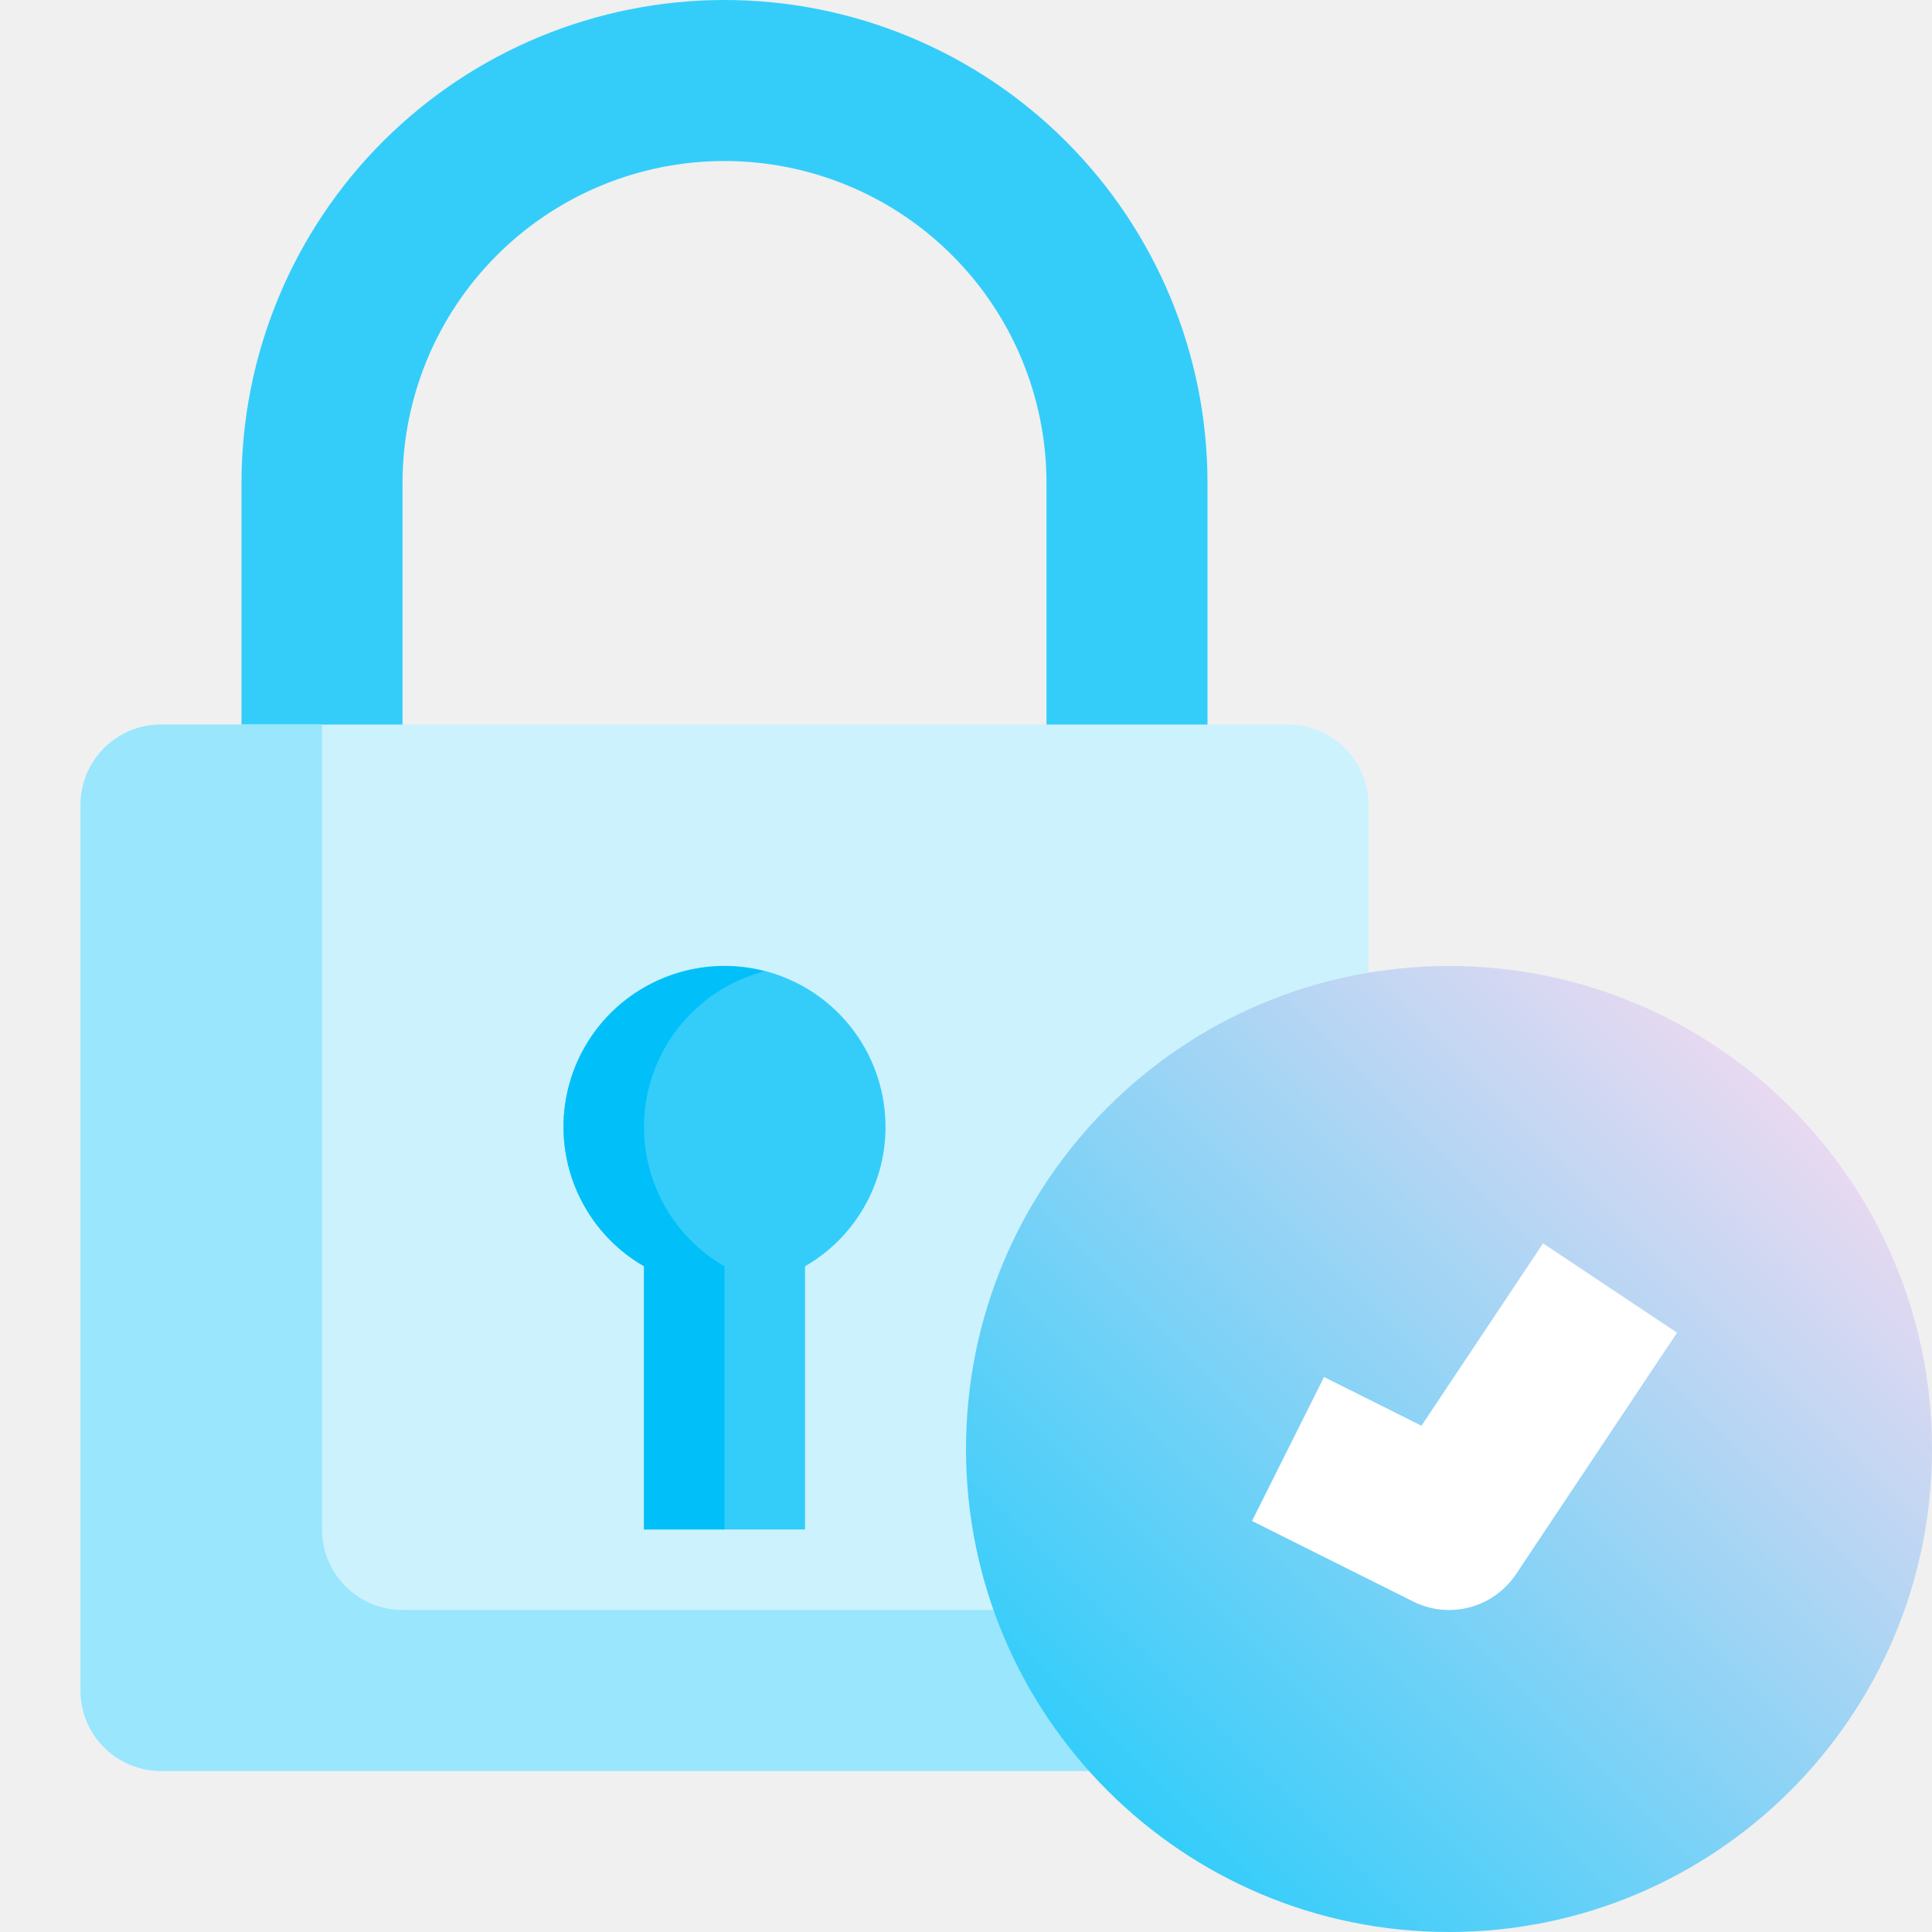
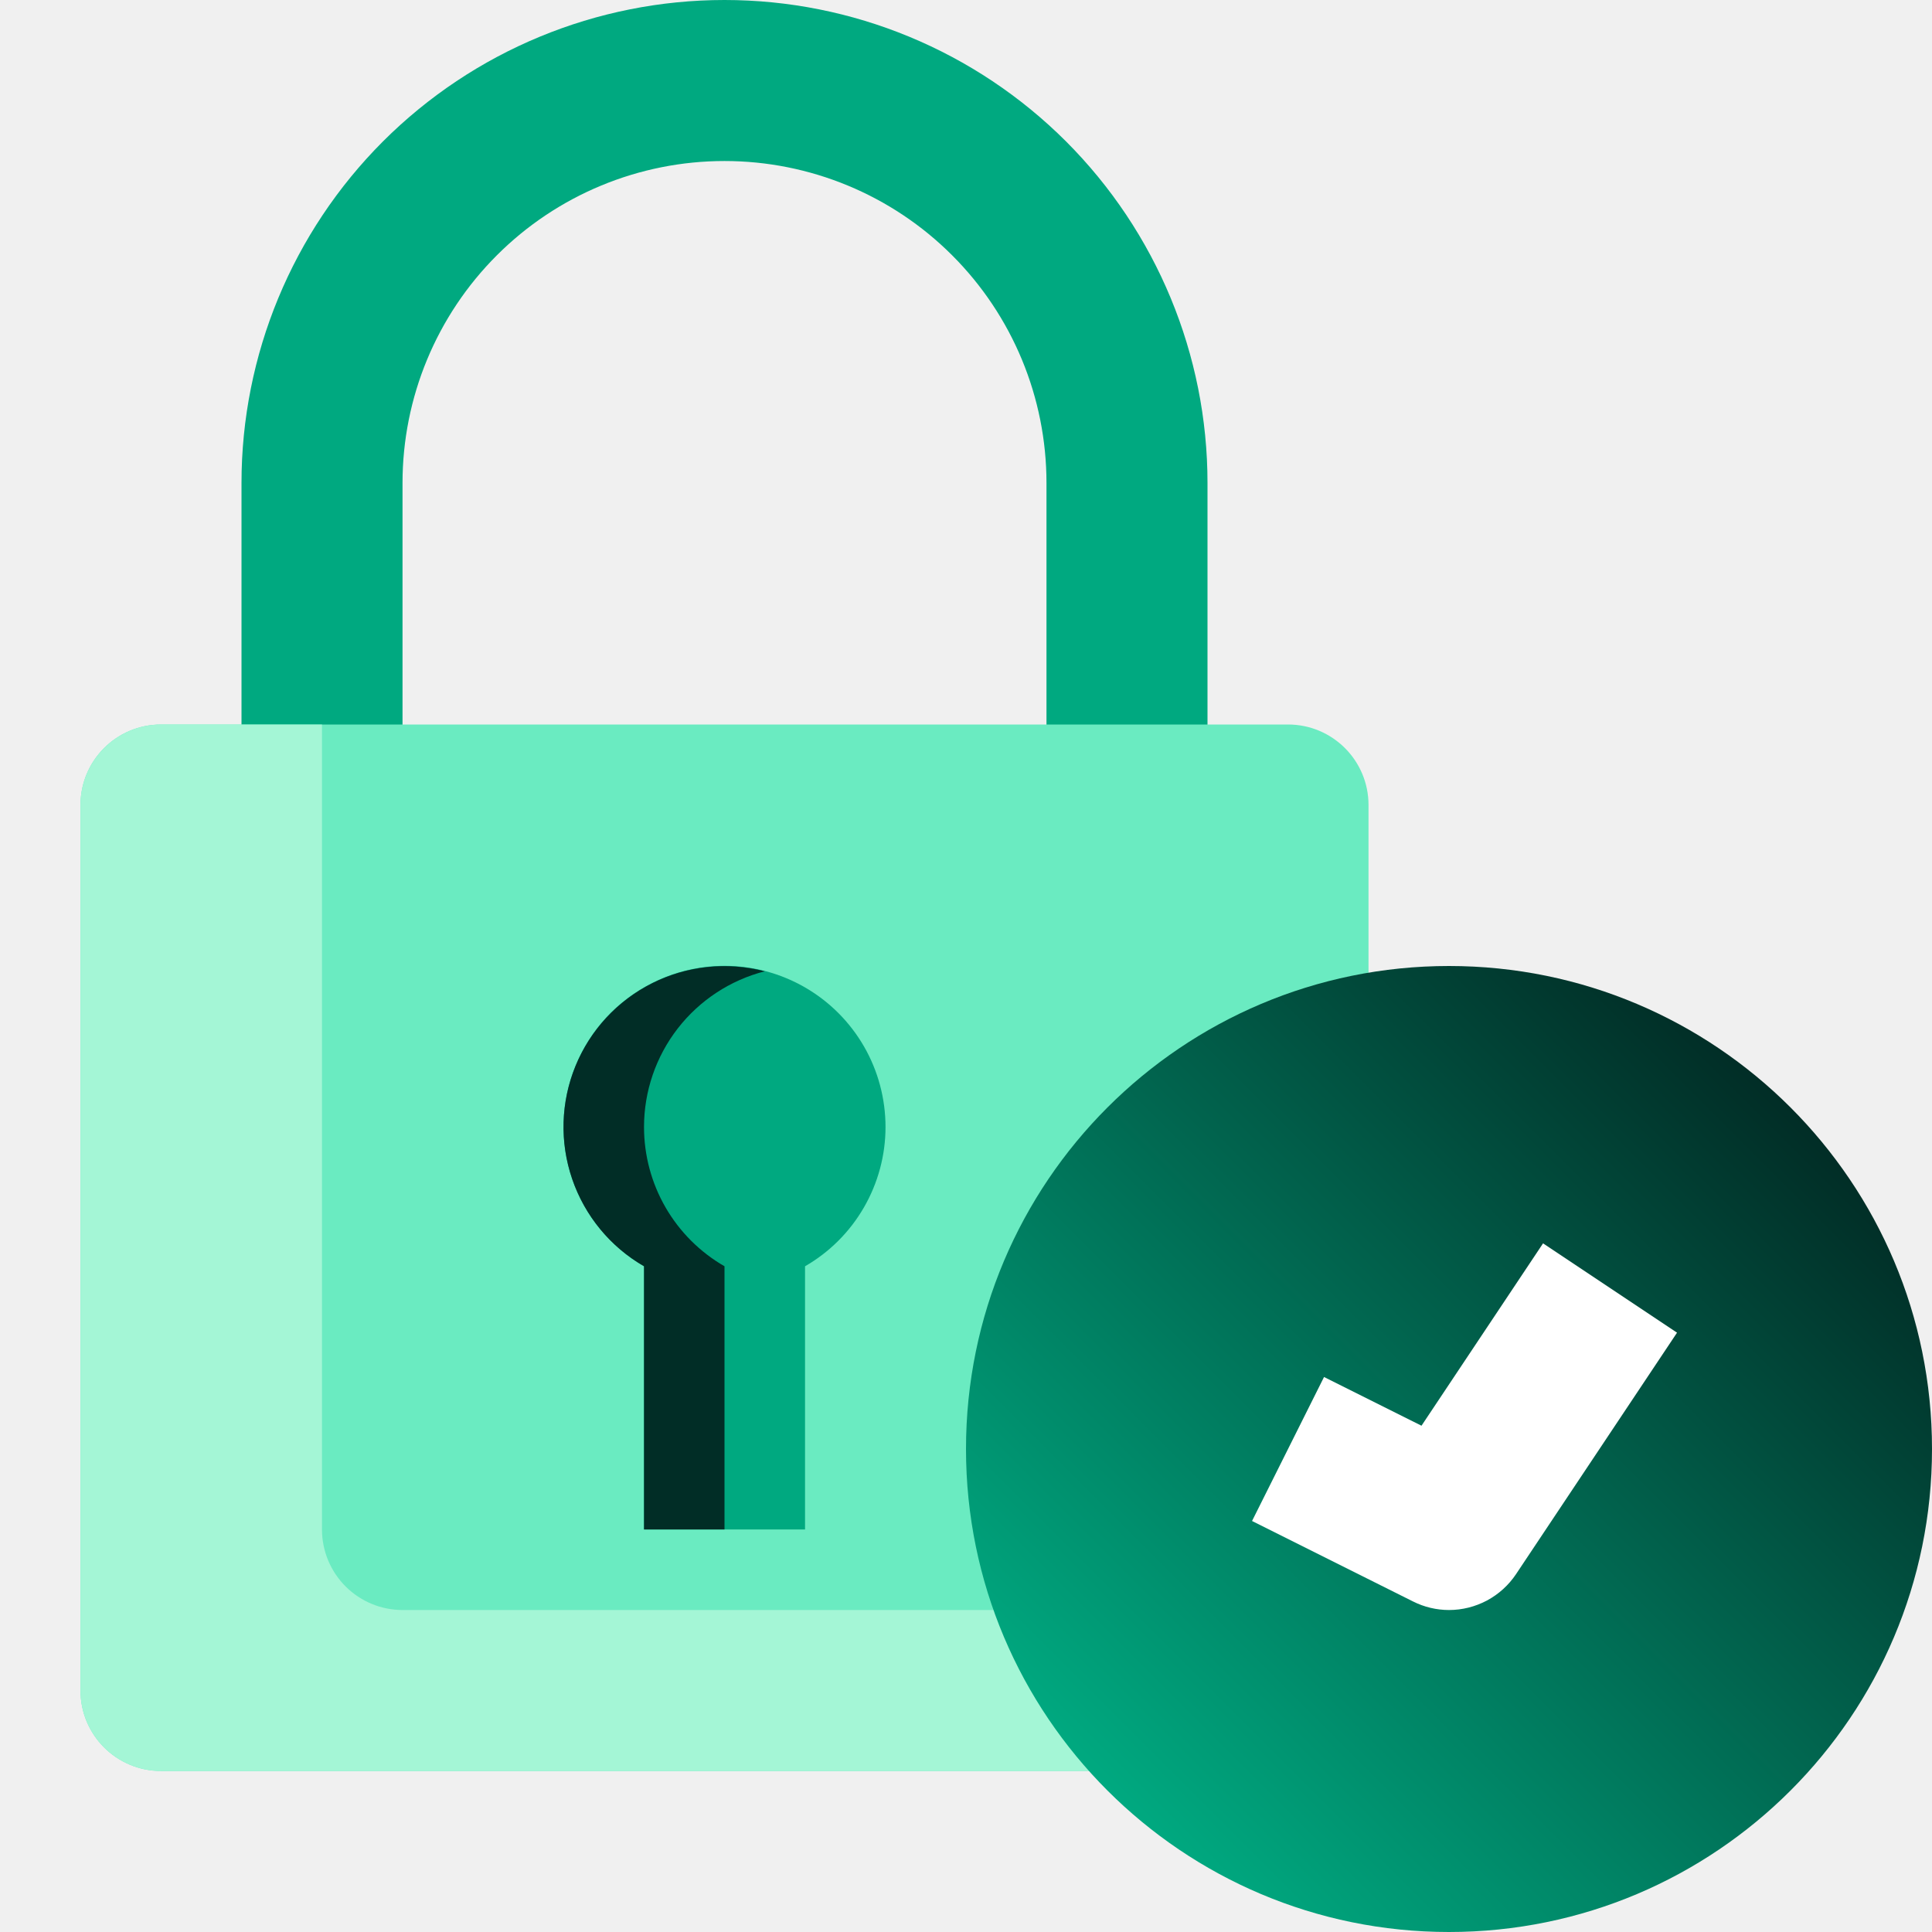
<svg xmlns="http://www.w3.org/2000/svg" width="38" height="38" viewBox="0 0 38 38" fill="none">
-   <g clip-path="url(#clip0_118_165)">
-     <path d="M23.75 15.833H20.583V9.5C20.583 7.82 19.916 6.209 18.728 5.022C17.541 3.834 15.93 3.167 14.25 3.167C12.57 3.167 10.959 3.834 9.772 5.022C8.584 6.209 7.917 7.82 7.917 9.5V15.833H4.75V9.5C4.75 6.98 5.751 4.564 7.532 2.782C9.314 1.001 11.73 0 14.25 0C16.77 0 19.186 1.001 20.968 2.782C22.749 4.564 23.75 6.98 23.75 9.5V15.833Z" fill="#34CDFA" />
-     <path d="M25.334 14.25H3.167C2.292 14.25 1.583 14.959 1.583 15.833V33.25C1.583 34.124 2.292 34.833 3.167 34.833H25.334C26.208 34.833 26.917 34.124 26.917 33.25V15.833C26.917 14.959 26.208 14.25 25.334 14.25Z" fill="#CCF2FE" />
-     <path d="M7.917 31.667C7.497 31.667 7.094 31.5 6.797 31.203C6.5 30.906 6.333 30.503 6.333 30.083V14.25H3.167C2.747 14.25 2.344 14.417 2.047 14.714C1.75 15.011 1.583 15.413 1.583 15.833V33.25C1.583 33.67 1.75 34.073 2.047 34.37C2.344 34.666 2.747 34.833 3.167 34.833H25.334C25.753 34.833 26.156 34.666 26.453 34.37C26.75 34.073 26.917 33.67 26.917 33.25V31.667H7.917Z" fill="#99E6FD" />
-     <path d="M17.417 22.167C17.417 21.611 17.271 21.064 16.994 20.583C16.716 20.101 16.317 19.701 15.835 19.422C15.354 19.144 14.808 18.997 14.252 18.997C13.696 18.997 13.15 19.143 12.668 19.421C12.186 19.698 11.786 20.098 11.508 20.58C11.23 21.061 11.084 21.607 11.084 22.163C11.083 22.719 11.23 23.265 11.508 23.747C11.786 24.228 12.185 24.628 12.667 24.906V30.083H15.834V24.906C16.315 24.629 16.714 24.23 16.992 23.749C17.27 23.268 17.417 22.722 17.417 22.167Z" fill="#34CDFA" />
-     <path d="M12.667 22.167C12.667 21.465 12.9 20.784 13.33 20.229C13.76 19.675 14.362 19.279 15.042 19.104C14.301 18.912 13.515 18.994 12.831 19.337C12.146 19.68 11.609 20.259 11.319 20.968C11.029 21.676 11.006 22.465 11.254 23.19C11.502 23.914 12.004 24.524 12.667 24.906V30.083H14.25V24.906C13.769 24.629 13.369 24.23 13.091 23.749C12.813 23.268 12.667 22.722 12.667 22.167Z" fill="#01C0F9" />
-     <path d="M28.5 38C33.747 38 38 33.747 38 28.5C38 23.253 33.747 19 28.5 19C23.253 19 19 23.253 19 28.5C19 33.747 23.253 38 28.5 38Z" fill="url(#paint0_linear_118_165)" />
-     <path d="M28.5 31.667C28.254 31.667 28.012 31.609 27.793 31.499L24.626 29.916L26.042 27.084L27.959 28.042L30.35 24.455L32.985 26.212L29.818 30.962C29.674 31.178 29.477 31.356 29.247 31.48C29.017 31.602 28.761 31.667 28.5 31.667Z" fill="white" />
+   <g clip-path="url(#clip0_88_58)">
+     <mask id="mask0_88_58" style="mask-type:luminance" maskUnits="userSpaceOnUse" x="0" y="0" width="38" height="38">
+       <path d="M38 0H0V38H38V0Z" fill="white" />
+     </mask>
+     <g mask="url(#mask0_88_58)">
+       <path d="M23.75 15.833H20.583V9.5C20.583 7.82 19.916 6.209 18.728 5.022C17.541 3.834 15.93 3.167 14.25 3.167C12.57 3.167 10.959 3.834 9.772 5.022C8.584 6.209 7.917 7.82 7.917 9.5V15.833H4.75V9.5C4.75 6.98 5.751 4.564 7.532 2.782C9.314 1.001 11.73 0 14.25 0C16.77 0 19.186 1.001 20.968 2.782C22.749 4.564 23.75 6.98 23.75 9.5V15.833Z" fill="#00A980" />
+       <path d="M25.334 14.25H3.167C2.292 14.25 1.583 14.959 1.583 15.833V33.25C1.583 34.124 2.292 34.833 3.167 34.833H25.334C26.208 34.833 26.917 34.124 26.917 33.25V15.833C26.917 14.959 26.208 14.25 25.334 14.25Z" fill="#6AEBC1" />
+       <path d="M7.917 31.667C7.497 31.667 7.094 31.5 6.797 31.203C6.5 30.906 6.333 30.503 6.333 30.083V14.25H3.167C2.747 14.25 2.344 14.417 2.047 14.714C1.75 15.011 1.583 15.413 1.583 15.833V33.25C1.583 33.67 1.75 34.073 2.047 34.37C2.344 34.666 2.747 34.833 3.167 34.833H25.334C25.753 34.833 26.156 34.666 26.453 34.37C26.75 34.073 26.917 33.67 26.917 33.25V31.667H7.917Z" fill="#A4F6D6" />
+       <path d="M17.417 22.167C17.417 21.611 17.271 21.064 16.994 20.583C16.716 20.101 16.317 19.701 15.835 19.422C15.354 19.144 14.808 18.997 14.252 18.997C13.696 18.997 13.15 19.143 12.668 19.421C12.186 19.698 11.786 20.098 11.508 20.58C11.23 21.061 11.084 21.607 11.084 22.163C11.083 22.719 11.23 23.265 11.508 23.747C11.786 24.228 12.185 24.628 12.667 24.906V30.083H15.834V24.906C16.315 24.629 16.714 24.23 16.992 23.749C17.27 23.268 17.417 22.722 17.417 22.167Z" fill="#00A980" />
+       <path d="M12.667 22.167C12.667 21.465 12.9 20.784 13.33 20.229C13.76 19.675 14.362 19.279 15.042 19.104C14.301 18.912 13.515 18.994 12.831 19.337C12.146 19.68 11.609 20.259 11.319 20.968C11.029 21.676 11.006 22.465 11.254 23.19C11.502 23.914 12.004 24.524 12.667 24.906V30.083H14.25V24.906C13.769 24.629 13.369 24.23 13.091 23.749C12.813 23.268 12.667 22.722 12.667 22.167Z" fill="#012D26" />
+       <path d="M28.5 38C33.747 38 38 33.747 38 28.5C38 23.253 33.747 19 28.5 19C23.253 19 19 23.253 19 28.5C19 33.747 23.253 38 28.5 38Z" fill="url(#paint0_linear_88_58)" />
+       <path d="M28.5 31.667C28.254 31.667 28.012 31.609 27.793 31.499L24.626 29.916L26.042 27.084L27.959 28.042L30.35 24.455L32.985 26.212L29.818 30.962C29.674 31.178 29.477 31.356 29.247 31.48C29.017 31.602 28.761 31.667 28.5 31.667Z" fill="white" />
+     </g>
  </g>
  <defs>
-     <linearGradient id="paint0_linear_118_165" x1="21.786" y1="35.214" x2="35.214" y2="21.786" gradientUnits="userSpaceOnUse">
-       <stop stop-color="#34CDFA" />
-       <stop offset="1" stop-color="#E8D9F1" />
+     <linearGradient id="paint0_linear_88_58" x1="21.786" y1="35.214" x2="35.214" y2="21.786" gradientUnits="userSpaceOnUse">
+       <stop stop-color="#00A980" />
+       <stop offset="1" stop-color="#012D26" />
    </linearGradient>
-     <clipPath id="clip0_118_165">
+     <clipPath id="clip0_88_58">
      <rect width="38" height="38" fill="white" />
    </clipPath>
  </defs>
</svg>
